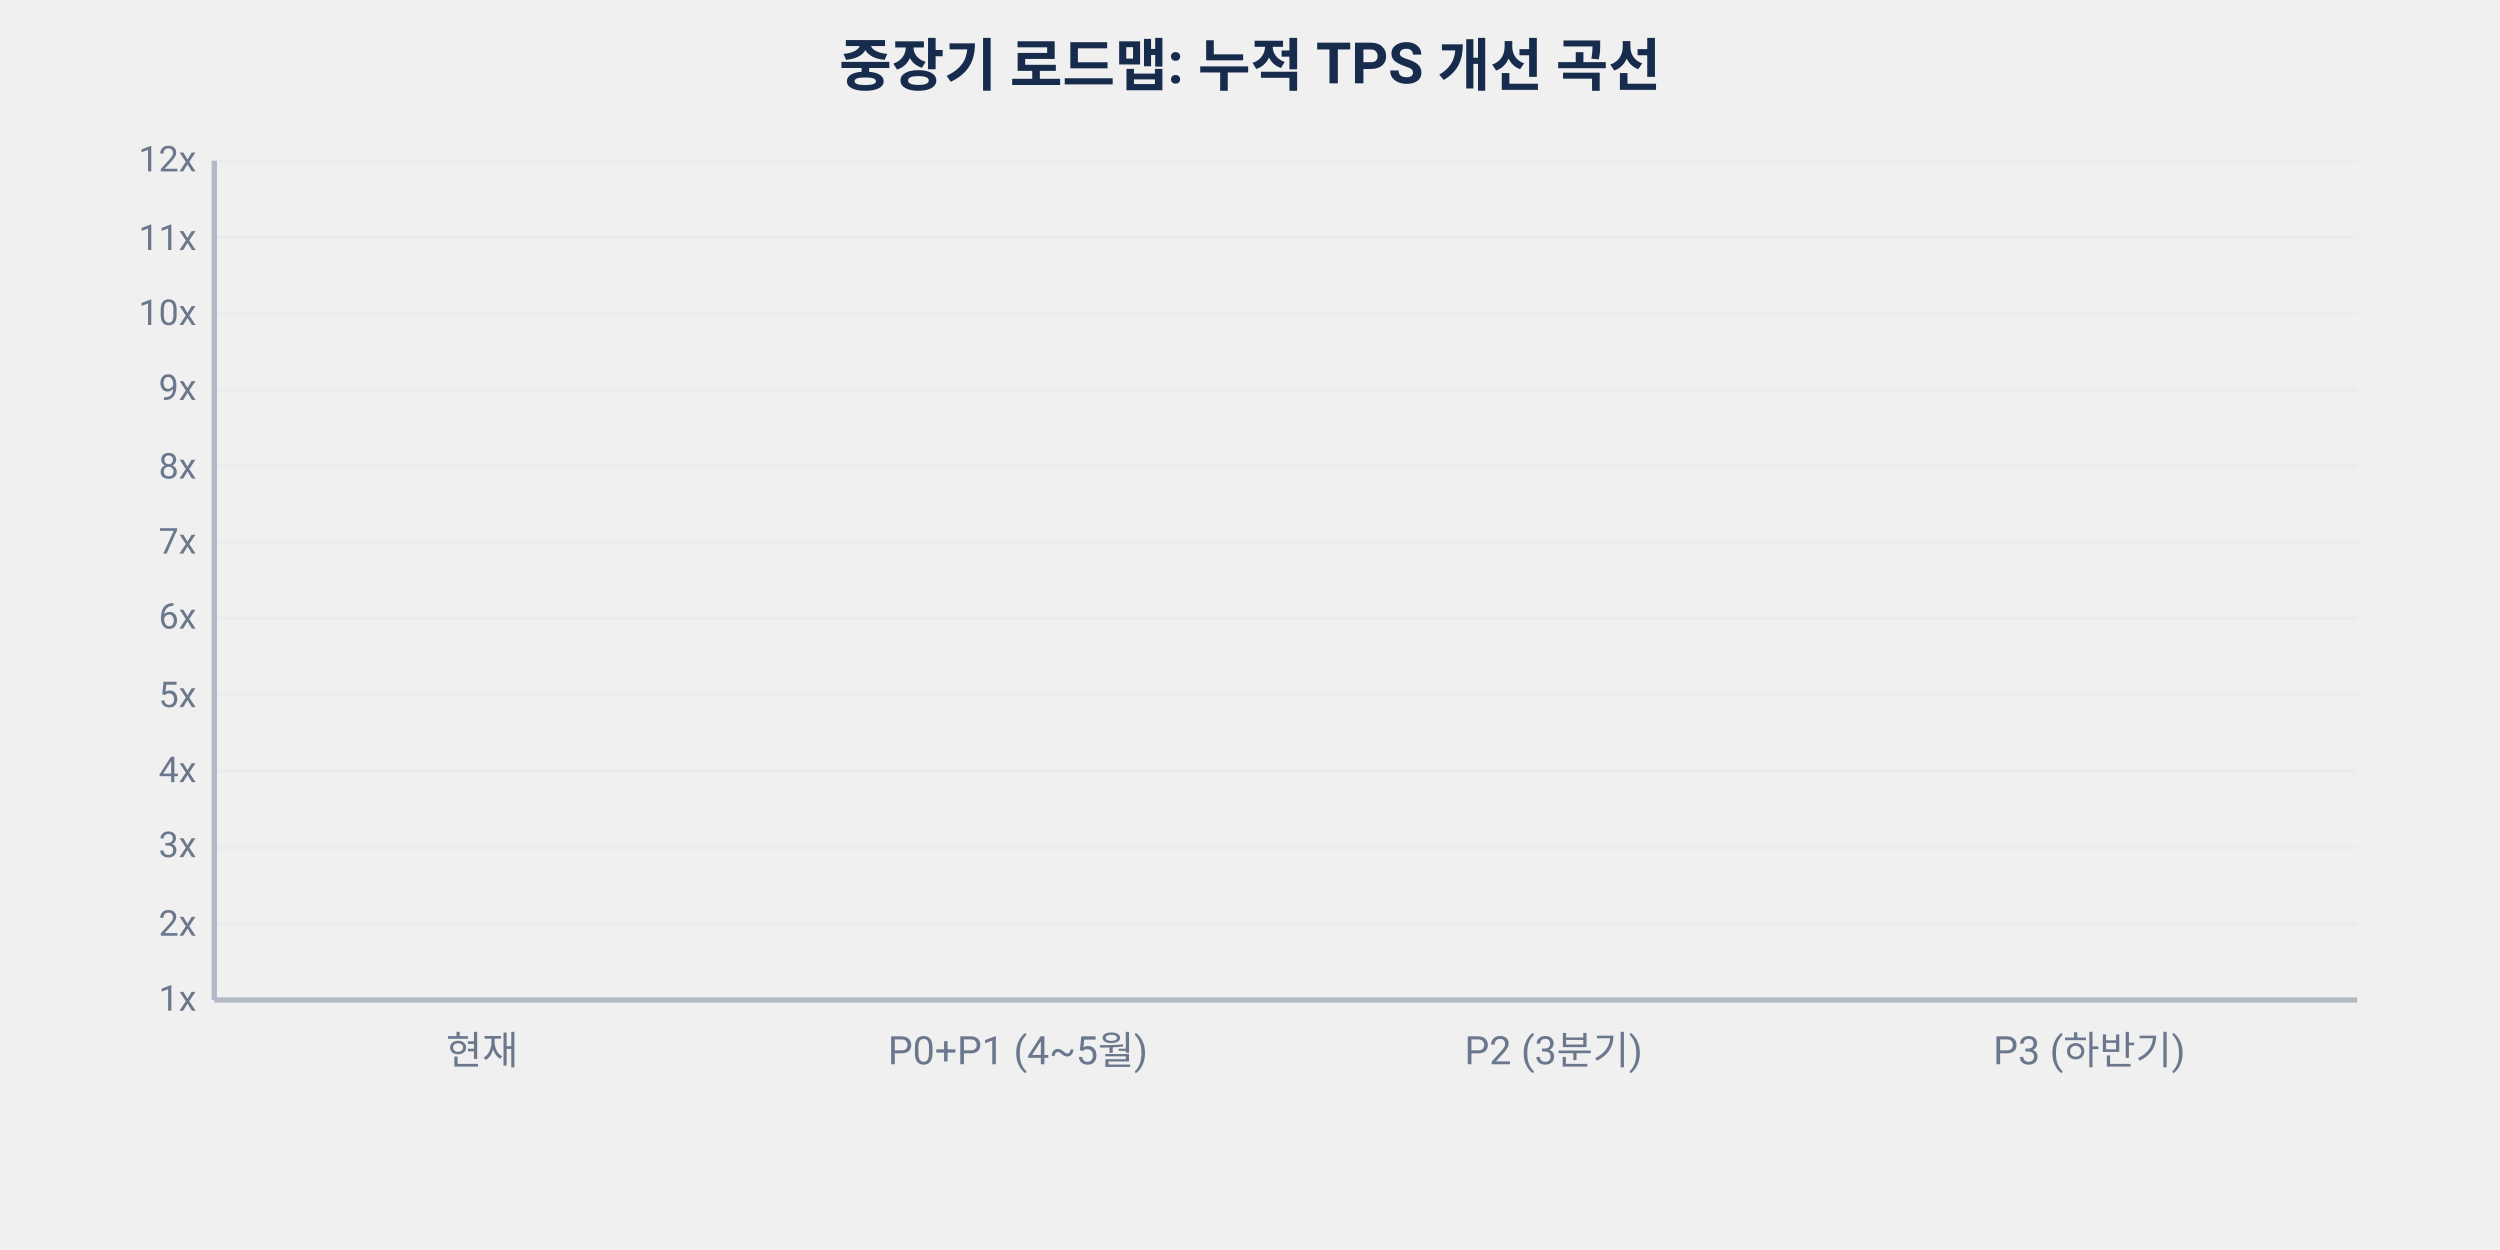
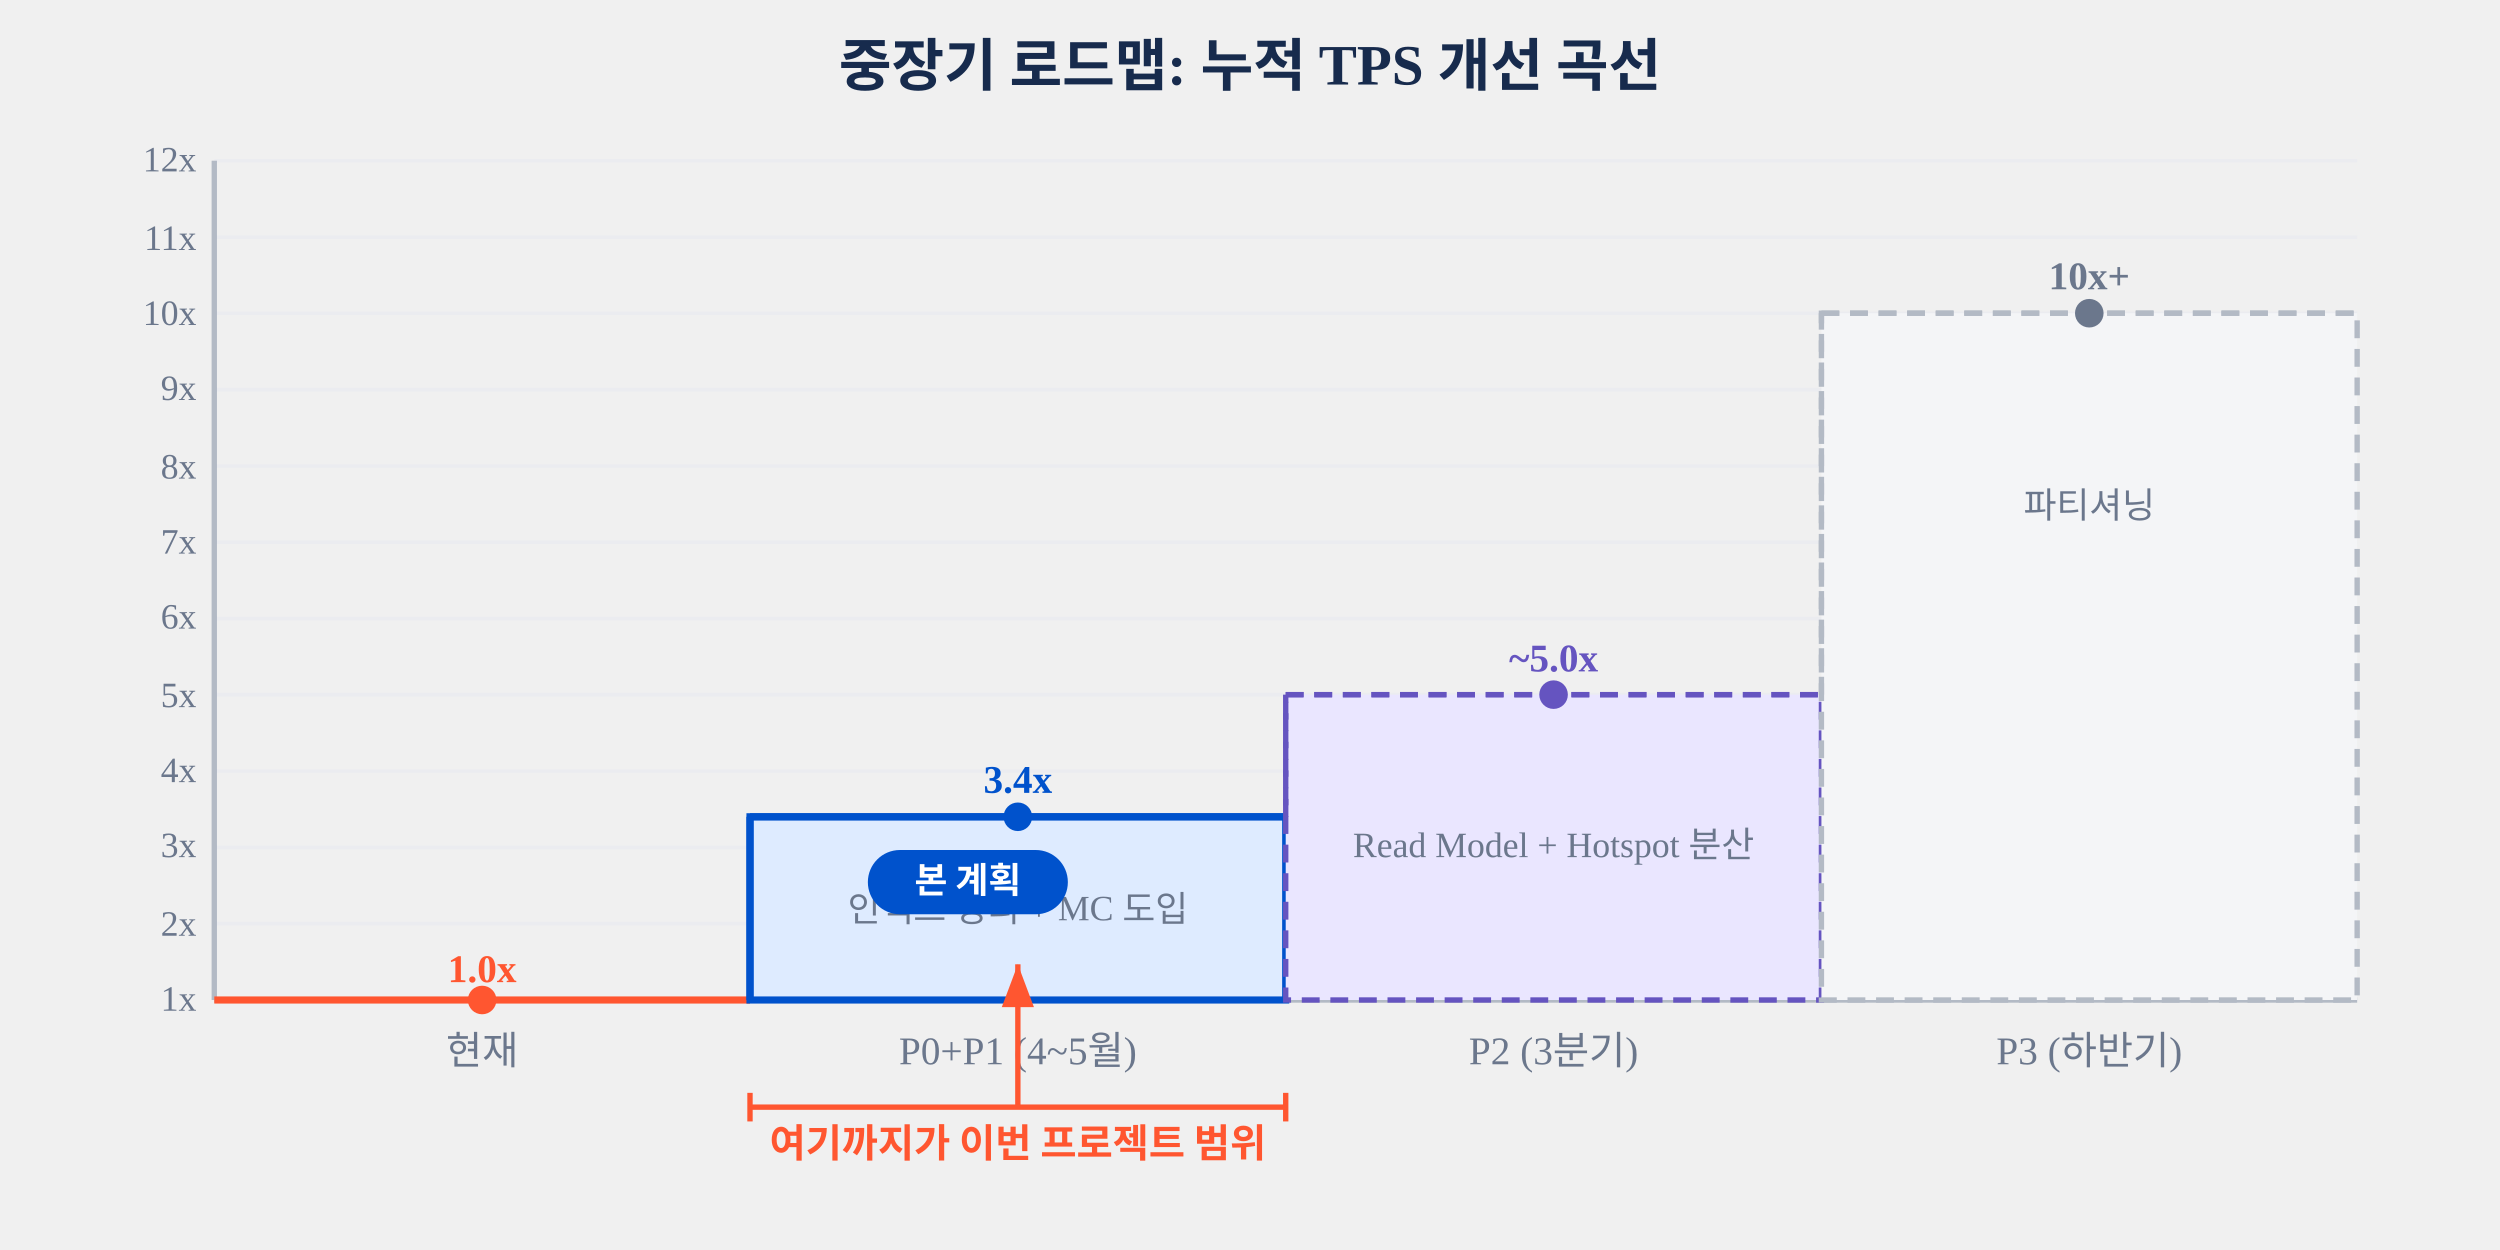
<svg xmlns="http://www.w3.org/2000/svg" viewBox="0 0 700 350" width="700" height="350">
-   <style> @media (prefers-reduced-motion: reduce) { .area-animate { animation: none !important; opacity: 1 !important; } } .area-animate { opacity: 0; animation: fadeArea 0.5s ease-out forwards; } .a1 { animation-delay: 0s; } .a2 { animation-delay: 0.5s; } .a3 { animation-delay: 1.0s; } .a4 { animation-delay: 1.5s; } @keyframes fadeArea { from { opacity: 0; } to { opacity: 1; } } .font-base { font-family: -apple-system, BlinkMacSystemFont, 'Segoe UI', Roboto, sans-serif; } .title { font-size: 16px; font-weight: 700; fill: #172B4D; } .axis-label { font-size: 11px; fill: #6B778C; } .step-label { font-size: 11px; fill: #172B4D; font-weight: 600; } .sub-label { font-size: 10px; fill: #6B778C; } .badge { font-size: 10px; font-weight: 700; fill: #0052CC; } .annotation { font-size: 11px; fill: #FF5630; font-weight: 600; } .gridline { stroke: #EBECF0; stroke-width: 1; } .y-label { font-size: 10px; fill: #6B778C; text-anchor: end; } </style>
+   <style>  } .area-animate { opacity: 1;  }      to { opacity: 1; } } .font-base { font-family: -apple-system, BlinkMacSystemFont, 'Segoe UI', Roboto, sans-serif; } .title { font-size: 16px; font-weight: 700; fill: #172B4D; } .axis-label { font-size: 11px; fill: #6B778C; } .step-label { font-size: 11px; fill: #172B4D; font-weight: 600; } .sub-label { font-size: 10px; fill: #6B778C; } .badge { font-size: 10px; font-weight: 700; fill: #0052CC; } .annotation { font-size: 11px; fill: #FF5630; font-weight: 600; } .gridline { stroke: #EBECF0; stroke-width: 1; } .y-label { font-size: 10px; fill: #6B778C; text-anchor: end; } </style>
  <text x="350" y="24" text-anchor="middle" class="font-base title">중장기 로드맵: 누적 TPS 개선 곡선</text>
  <line x1="60" y1="280" x2="660" y2="280" class="gridline" />
  <line x1="60" y1="258.6" x2="660" y2="258.6" class="gridline" />
  <line x1="60" y1="237.3" x2="660" y2="237.3" class="gridline" />
  <line x1="60" y1="215.9" x2="660" y2="215.9" class="gridline" />
  <line x1="60" y1="194.5" x2="660" y2="194.5" class="gridline" />
  <line x1="60" y1="173.2" x2="660" y2="173.2" class="gridline" />
  <line x1="60" y1="151.8" x2="660" y2="151.8" class="gridline" />
  <line x1="60" y1="130.5" x2="660" y2="130.5" class="gridline" />
  <line x1="60" y1="109.1" x2="660" y2="109.1" class="gridline" />
  <line x1="60" y1="87.7" x2="660" y2="87.7" class="gridline" />
  <line x1="60" y1="66.4" x2="660" y2="66.4" class="gridline" />
  <line x1="60" y1="45" x2="660" y2="45" class="gridline" />
  <text x="55" y="283" class="font-base y-label">1x</text>
  <text x="55" y="262" class="font-base y-label">2x</text>
  <text x="55" y="240" class="font-base y-label">3x</text>
  <text x="55" y="219" class="font-base y-label">4x</text>
  <text x="55" y="198" class="font-base y-label">5x</text>
  <text x="55" y="176" class="font-base y-label">6x</text>
  <text x="55" y="155" class="font-base y-label">7x</text>
  <text x="55" y="134" class="font-base y-label">8x</text>
  <text x="55" y="112" class="font-base y-label">9x</text>
  <text x="55" y="91" class="font-base y-label">10x</text>
  <text x="55" y="70" class="font-base y-label">11x</text>
  <text x="55" y="48" class="font-base y-label">12x</text>
  <text x="135" y="298" text-anchor="middle" class="font-base axis-label">현재</text>
  <text x="285" y="298" text-anchor="middle" class="font-base axis-label">P0+P1 (4~5월)</text>
  <text x="435" y="298" text-anchor="middle" class="font-base axis-label">P2 (3분기)</text>
  <text x="585" y="298" text-anchor="middle" class="font-base axis-label">P3 (하반기)</text>
  <line x1="60" y1="280" x2="660" y2="280" stroke="#B3BAC5" stroke-width="1.5" />
  <line x1="60" y1="45" x2="60" y2="280" stroke="#B3BAC5" stroke-width="1.5" />
  <g class="area-animate a1">
    <rect x="60" y="280" width="150" height="0" fill="#FFEBE6" />
    <line x1="60" y1="280" x2="210" y2="280" stroke="#FF5630" stroke-width="2" />
    <circle cx="135" cy="280" r="4" fill="#FF5630" />
    <text x="135" y="275" text-anchor="middle" class="font-base step-label" style="fill:#FF5630">1.0x</text>
  </g>
  <g class="area-animate a2">
    <rect x="210" y="228.7" width="150" height="51.3" fill="#DEEBFF" stroke="#0052CC" stroke-width="2" rx="0" />
    <line x1="210" y1="280" x2="210" y2="228.7" stroke="#0052CC" stroke-width="2" />
    <line x1="210" y1="228.7" x2="360" y2="228.7" stroke="#0052CC" stroke-width="2" />
    <circle cx="285" cy="228.7" r="4" fill="#0052CC" />
    <text x="285" y="222" text-anchor="middle" class="font-base step-label" style="fill:#0052CC">3.4x</text>
    <text x="285" y="258" text-anchor="middle" class="font-base sub-label">인덱스 정리 + MC 도입</text>
    <rect x="243" y="238" width="56" height="18" rx="9" fill="#0052CC" />
    <text x="271" y="250" text-anchor="middle" class="font-base" style="font-size:10px;fill:white;font-weight:700">본 계획</text>
  </g>
  <g class="area-animate a3">
    <rect x="360" y="194.5" width="150" height="85.5" fill="#EAE6FF" stroke="#6554C0" stroke-width="1.5" stroke-dasharray="5,3" rx="0" />
    <line x1="360" y1="228.7" x2="360" y2="194.5" stroke="#6554C0" stroke-width="1.5" stroke-dasharray="5,3" />
    <line x1="360" y1="194.5" x2="510" y2="194.5" stroke="#6554C0" stroke-width="1.5" stroke-dasharray="5,3" />
    <circle cx="435" cy="194.5" r="4" fill="#6554C0" />
    <text x="435" y="188" text-anchor="middle" class="font-base step-label" style="fill:#6554C0">~5.0x</text>
    <text x="435" y="240" text-anchor="middle" class="font-base sub-label">Read Model + Hotspot 분산</text>
  </g>
  <g class="area-animate a4">
    <rect x="510" y="87.7" width="150" height="192.3" fill="#F4F5F7" stroke="#B3BAC5" stroke-width="1.5" stroke-dasharray="5,3" rx="0" />
    <line x1="510" y1="194.5" x2="510" y2="87.7" stroke="#B3BAC5" stroke-width="1.5" stroke-dasharray="5,3" />
    <line x1="510" y1="87.7" x2="660" y2="87.7" stroke="#B3BAC5" stroke-width="1.5" stroke-dasharray="5,3" />
    <circle cx="585" cy="87.7" r="4" fill="#6B778C" />
    <text x="585" y="81" text-anchor="middle" class="font-base step-label" style="fill:#6B778C">10x+</text>
    <text x="585" y="145" text-anchor="middle" class="font-base sub-label">파티셔닝</text>
  </g>
  <g class="area-animate a2">
    <line x1="285" y1="310" x2="285" y2="270" stroke="#FF5630" stroke-width="1.5" marker-end="url(#arrowRed)" />
    <text x="285" y="324" text-anchor="middle" class="font-base annotation">여기까지가 이번 프로젝트 범위</text>
    <line x1="210" y1="310" x2="360" y2="310" stroke="#FF5630" stroke-width="1.5" />
    <line x1="210" y1="306" x2="210" y2="314" stroke="#FF5630" stroke-width="1.5" />
    <line x1="360" y1="306" x2="360" y2="314" stroke="#FF5630" stroke-width="1.5" />
  </g>
  <defs>
    <marker id="arrowRed" markerWidth="8" markerHeight="6" refX="8" refY="3" orient="auto">
      <path d="M0,0 L8,3 L0,6 Z" fill="#FF5630" />
    </marker>
  </defs>
</svg>
